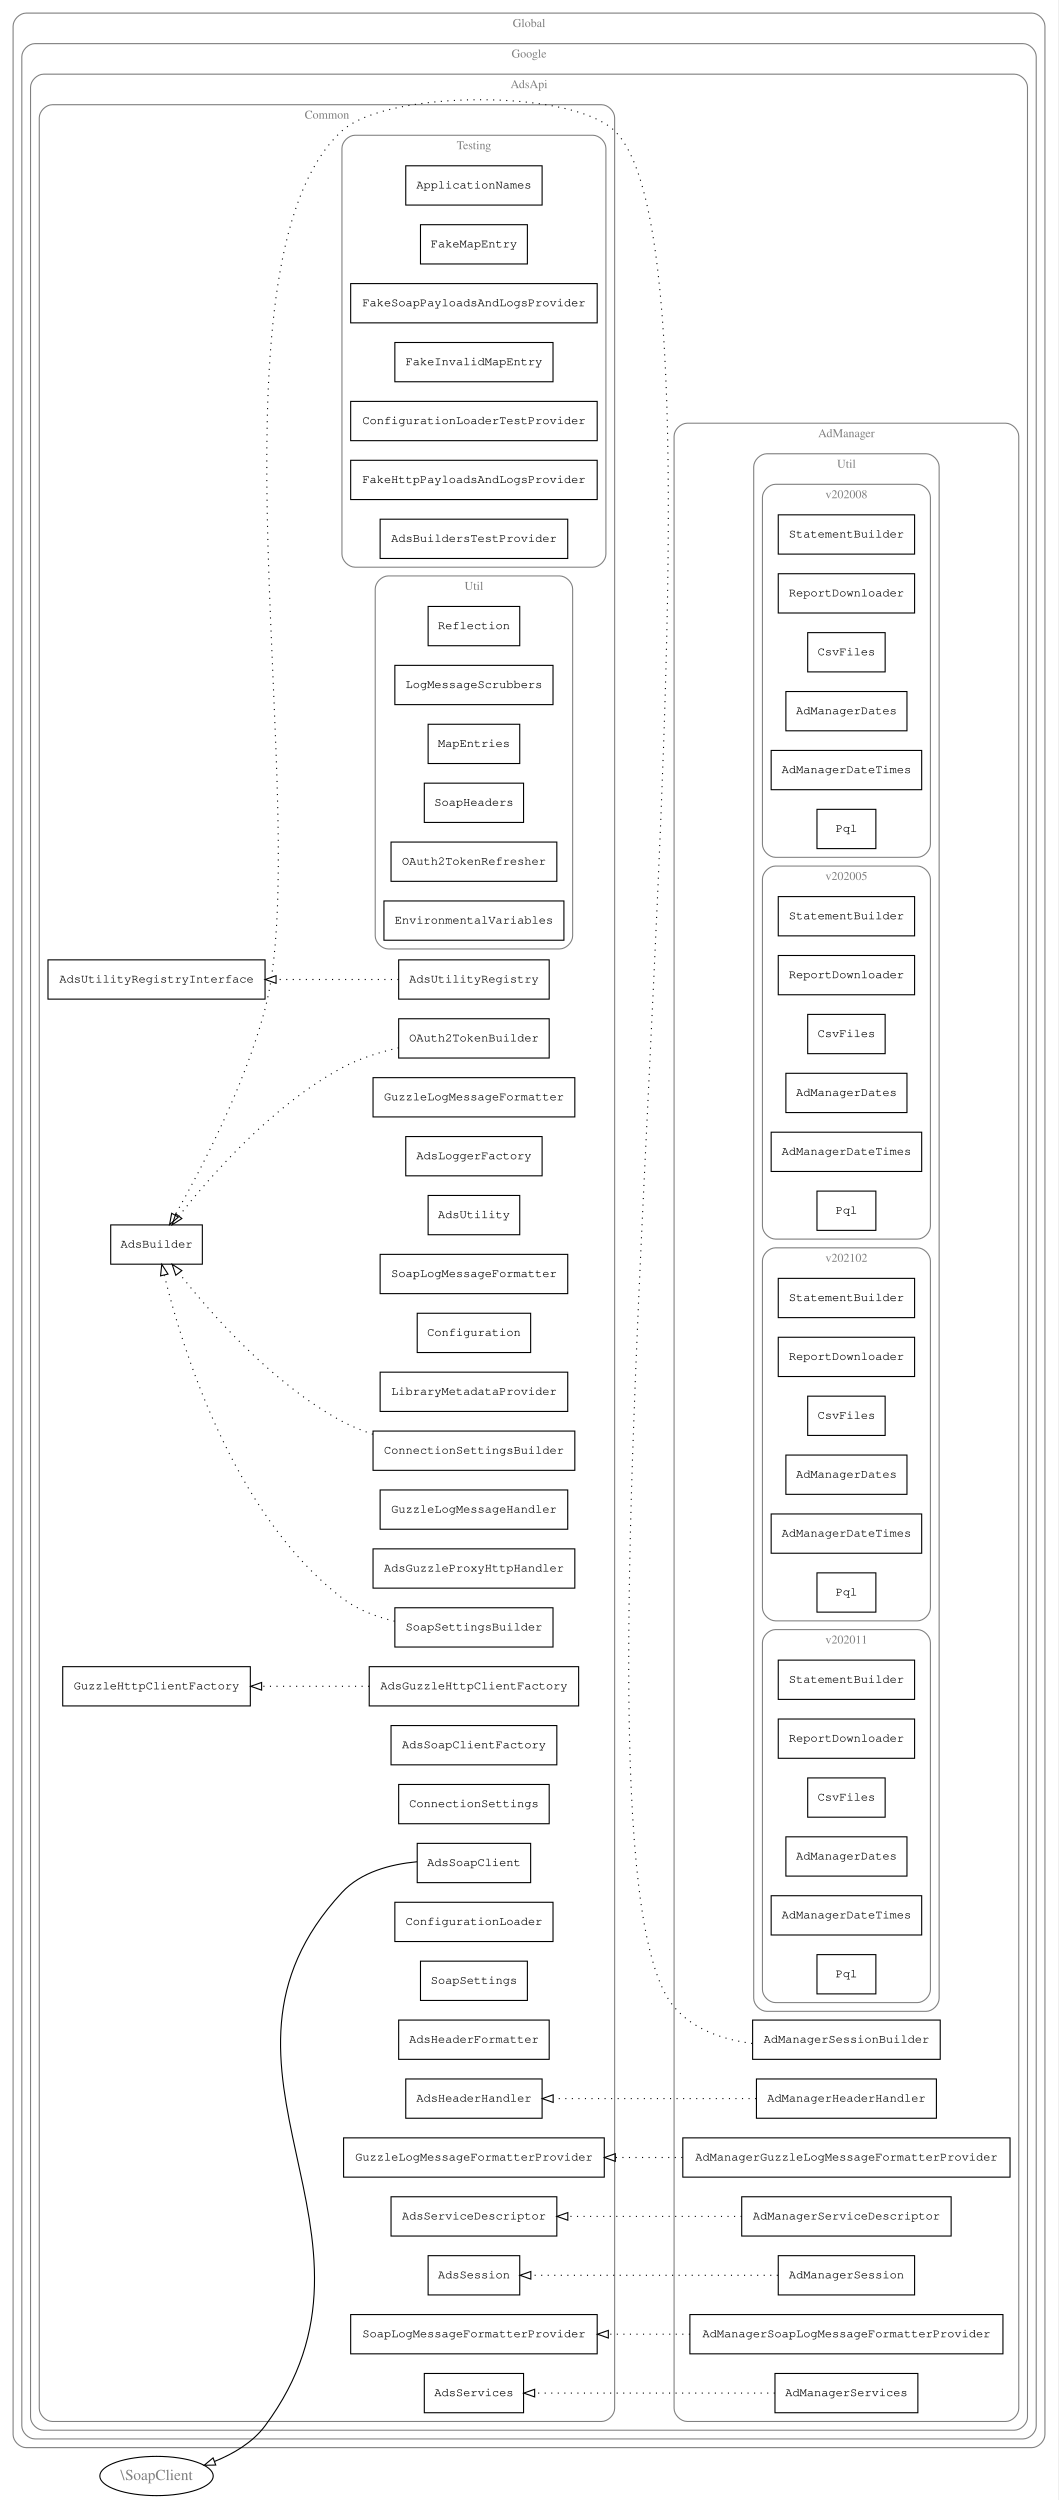
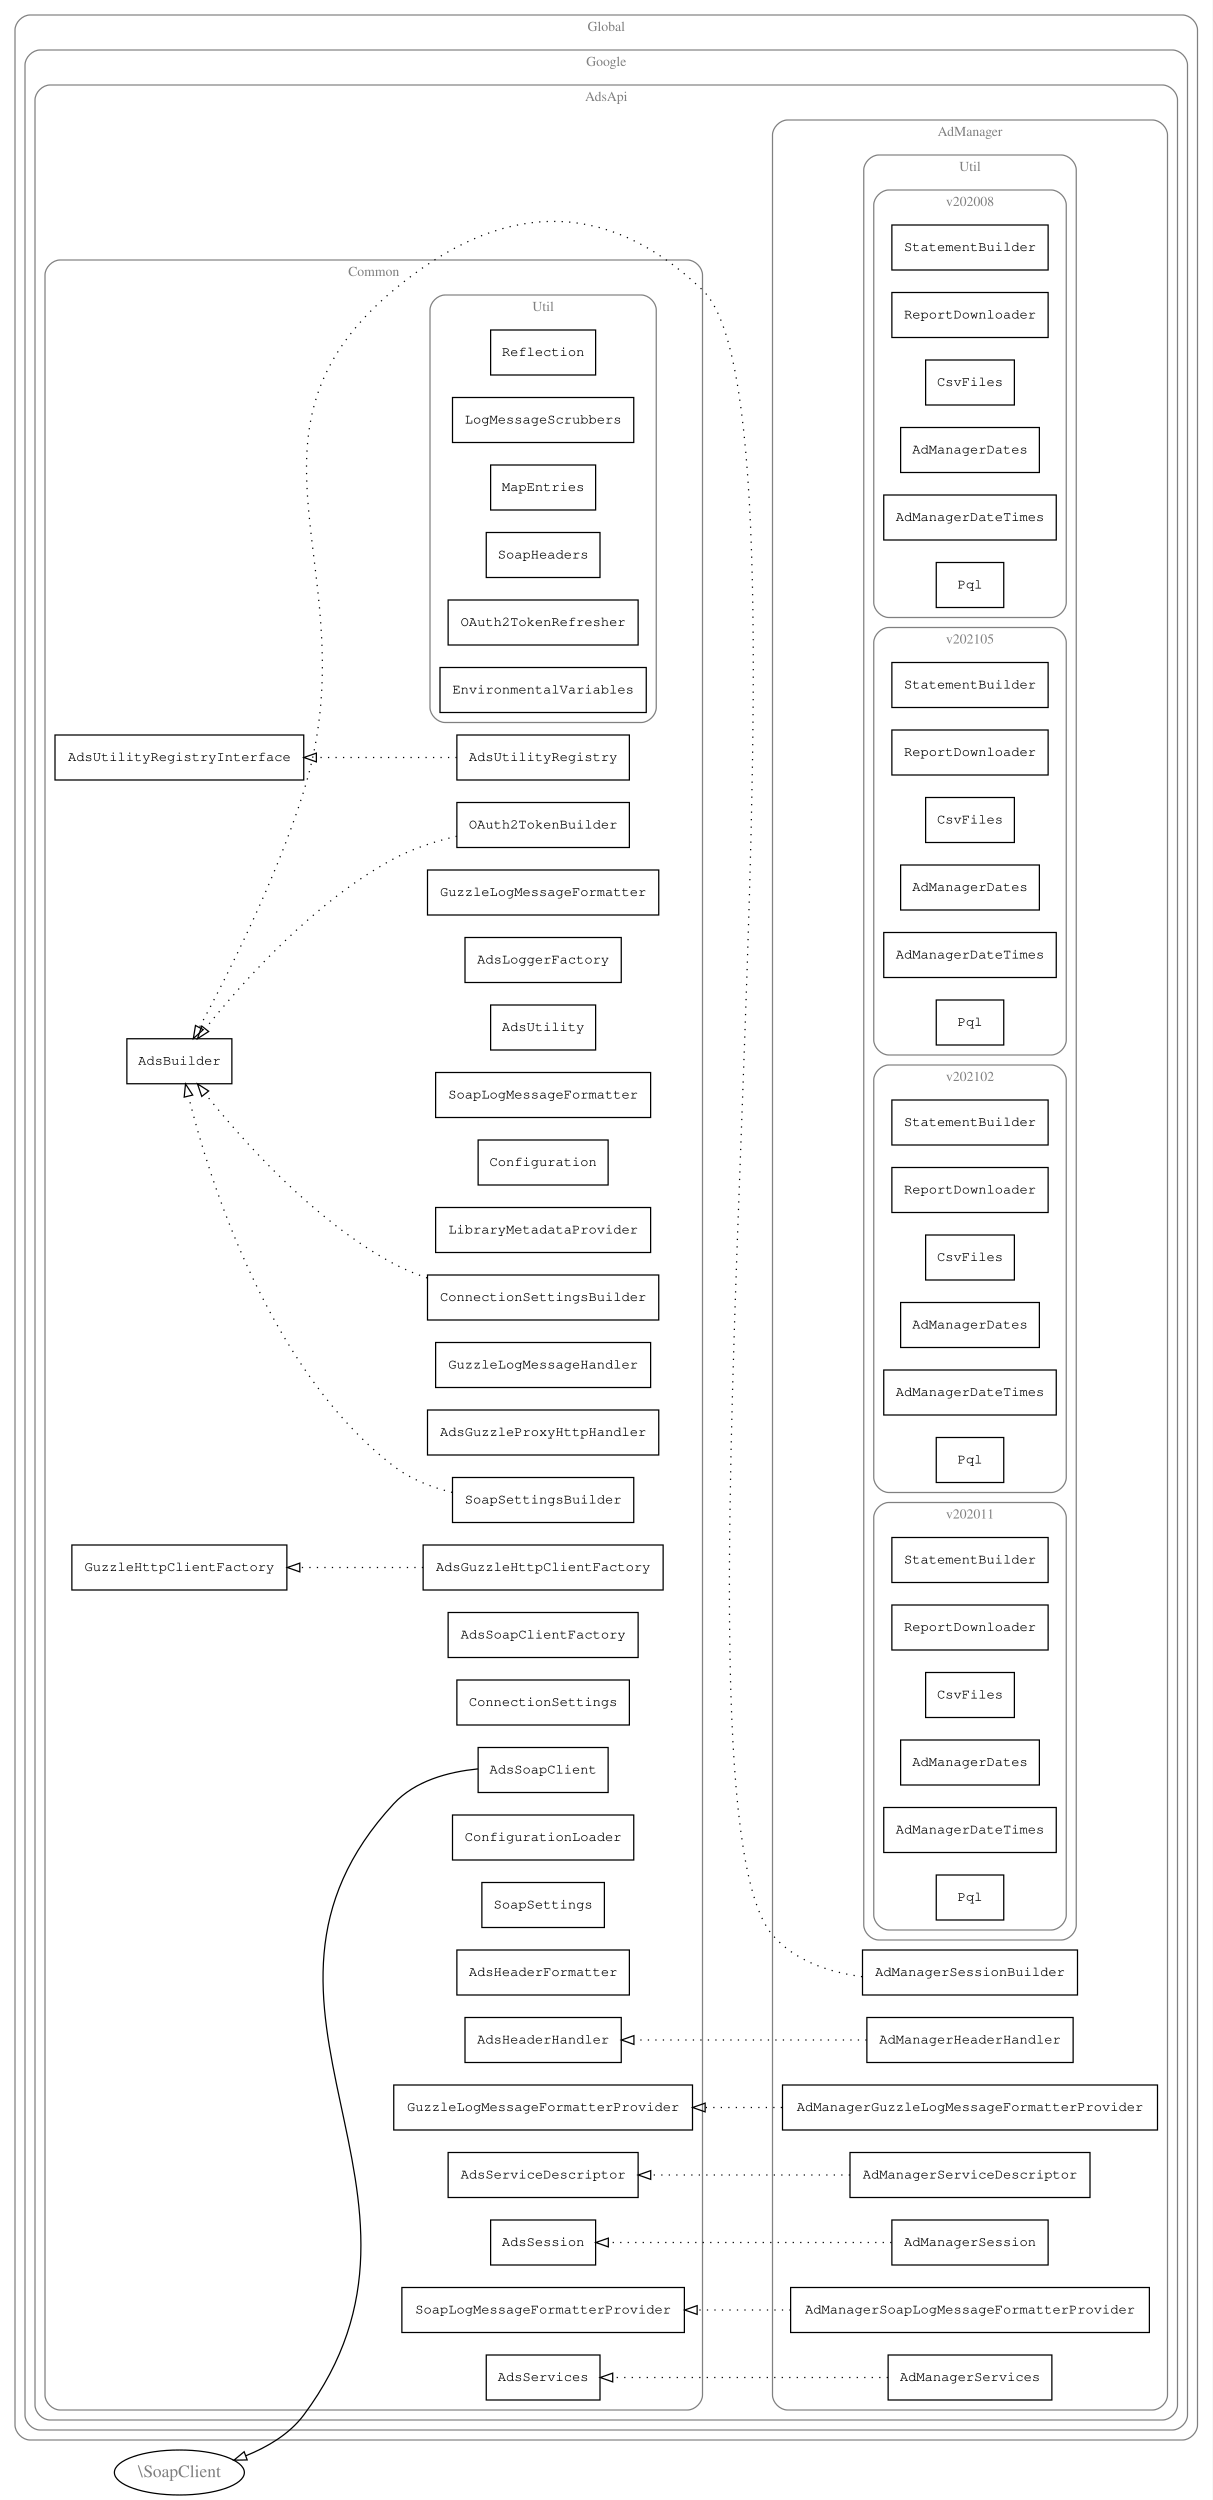
- <svg xmlns="http://www.w3.org/2000/svg" width="970pt" height="2292pt" viewBox="0.00 0.00 970.00 2292.00">
-   <g id="graph0" class="graph" transform="scale(1 1) rotate(0) translate(4 2288)">
-     <polygon fill="white" stroke="transparent" points="-4,4 -4,-2288 966,-2288 966,4 -4,4" />
+ <svg xmlns="http://www.w3.org/2000/svg" width="970pt" height="2000pt" viewBox="0.00 0.00 970.00 2000.00">
+   <g id="graph0" class="graph" transform="scale(1 1) rotate(0) translate(4 1996)">
+     <polygon fill="white" stroke="transparent" points="-4,4 -4,-1996 966,-1996 966,4 -4,4" />
    <g id="clust1" class="cluster">
-       <path fill="none" stroke="gray" d="M20,-44C20,-44 942,-44 942,-44 948,-44 954,-50 954,-56 954,-56 954,-2264 954,-2264 954,-2270 948,-2276 942,-2276 942,-2276 20,-2276 20,-2276 14,-2276 8,-2270 8,-2264 8,-2264 8,-56 8,-56 8,-50 14,-44 20,-44" />
-       <text text-anchor="middle" x="481" y="-2263.2" font-family="Times,serif" font-size="11.00" fill="gray">Global</text>
+       <path fill="none" stroke="gray" d="M20,-44C20,-44 942,-44 942,-44 948,-44 954,-50 954,-56 954,-56 954,-1972 954,-1972 954,-1978 948,-1984 942,-1984 942,-1984 20,-1984 20,-1984 14,-1984 8,-1978 8,-1972 8,-1972 8,-56 8,-56 8,-50 14,-44 20,-44" />
+       <text text-anchor="middle" x="481" y="-1971.2" font-family="Times,serif" font-size="11.00" fill="gray">Global</text>
    </g>
    <g id="clust2" class="cluster">
-       <path fill="none" stroke="gray" d="M28,-52C28,-52 934,-52 934,-52 940,-52 946,-58 946,-64 946,-64 946,-2236 946,-2236 946,-2242 940,-2248 934,-2248 934,-2248 28,-2248 28,-2248 22,-2248 16,-2242 16,-2236 16,-2236 16,-64 16,-64 16,-58 22,-52 28,-52" />
-       <text text-anchor="middle" x="481" y="-2235.2" font-family="Times,serif" font-size="11.00" fill="gray">Google</text>
+       <path fill="none" stroke="gray" d="M28,-52C28,-52 934,-52 934,-52 940,-52 946,-58 946,-64 946,-64 946,-1944 946,-1944 946,-1950 940,-1956 934,-1956 934,-1956 28,-1956 28,-1956 22,-1956 16,-1950 16,-1944 16,-1944 16,-64 16,-64 16,-58 22,-52 28,-52" />
+       <text text-anchor="middle" x="481" y="-1943.2" font-family="Times,serif" font-size="11.00" fill="gray">Google</text>
    </g>
    <g id="clust3" class="cluster">
-       <path fill="none" stroke="gray" d="M36,-60C36,-60 926,-60 926,-60 932,-60 938,-66 938,-72 938,-72 938,-2208 938,-2208 938,-2214 932,-2220 926,-2220 926,-2220 36,-2220 36,-2220 30,-2220 24,-2214 24,-2208 24,-2208 24,-72 24,-72 24,-66 30,-60 36,-60" />
-       <text text-anchor="middle" x="481" y="-2207.2" font-family="Times,serif" font-size="11.00" fill="gray">AdsApi</text>
+       <path fill="none" stroke="gray" d="M36,-60C36,-60 926,-60 926,-60 932,-60 938,-66 938,-72 938,-72 938,-1916 938,-1916 938,-1922 932,-1928 926,-1928 926,-1928 36,-1928 36,-1928 30,-1928 24,-1922 24,-1916 24,-1916 24,-72 24,-72 24,-66 30,-60 36,-60" />
+       <text text-anchor="middle" x="481" y="-1915.2" font-family="Times,serif" font-size="11.00" fill="gray">AdsApi</text>
    </g>
    <g id="clust4" class="cluster">
      <path fill="none" stroke="gray" d="M626,-68C626,-68 918,-68 918,-68 924,-68 930,-74 930,-80 930,-80 930,-1888 930,-1888 930,-1894 924,-1900 918,-1900 918,-1900 626,-1900 626,-1900 620,-1900 614,-1894 614,-1888 614,-1888 614,-80 614,-80 614,-74 620,-68 626,-68" />
      <text text-anchor="middle" x="772" y="-1887.2" font-family="Times,serif" font-size="11.00" fill="gray">AdManager</text>
    </g>
    <g id="clust5" class="cluster">
      <path fill="none" stroke="gray" d="M699,-444C699,-444 845,-444 845,-444 851,-444 857,-450 857,-456 857,-456 857,-1860 857,-1860 857,-1866 851,-1872 845,-1872 845,-1872 699,-1872 699,-1872 693,-1872 687,-1866 687,-1860 687,-1860 687,-456 687,-456 687,-450 693,-444 699,-444" />
      <text text-anchor="middle" x="772" y="-1859.2" font-family="Times,serif" font-size="11.00" fill="gray">Util</text>
    </g>
    <g id="clust6" class="cluster">
      <path fill="none" stroke="gray" d="M707,-1502C707,-1502 837,-1502 837,-1502 843,-1502 849,-1508 849,-1514 849,-1514 849,-1832 849,-1832 849,-1838 843,-1844 837,-1844 837,-1844 707,-1844 707,-1844 701,-1844 695,-1838 695,-1832 695,-1832 695,-1514 695,-1514 695,-1508 701,-1502 707,-1502" />
      <text text-anchor="middle" x="772" y="-1831.2" font-family="Times,serif" font-size="11.00" fill="gray">v202008</text>
    </g>
    <g id="clust7" class="cluster">
      <path fill="none" stroke="gray" d="M707,-1152C707,-1152 837,-1152 837,-1152 843,-1152 849,-1158 849,-1164 849,-1164 849,-1482 849,-1482 849,-1488 843,-1494 837,-1494 837,-1494 707,-1494 707,-1494 701,-1494 695,-1488 695,-1482 695,-1482 695,-1164 695,-1164 695,-1158 701,-1152 707,-1152" />
-       <text text-anchor="middle" x="772" y="-1481.2" font-family="Times,serif" font-size="11.00" fill="gray">v202005</text>
+       <text text-anchor="middle" x="772" y="-1481.2" font-family="Times,serif" font-size="11.00" fill="gray">v202105</text>
    </g>
    <g id="clust8" class="cluster">
      <path fill="none" stroke="gray" d="M707,-802C707,-802 837,-802 837,-802 843,-802 849,-808 849,-814 849,-814 849,-1132 849,-1132 849,-1138 843,-1144 837,-1144 837,-1144 707,-1144 707,-1144 701,-1144 695,-1138 695,-1132 695,-1132 695,-814 695,-814 695,-808 701,-802 707,-802" />
      <text text-anchor="middle" x="772" y="-1131.2" font-family="Times,serif" font-size="11.00" fill="gray">v202102</text>
    </g>
    <g id="clust9" class="cluster">
      <path fill="none" stroke="gray" d="M707,-452C707,-452 837,-452 837,-452 843,-452 849,-458 849,-464 849,-464 849,-782 849,-782 849,-788 843,-794 837,-794 837,-794 707,-794 707,-794 701,-794 695,-788 695,-782 695,-782 695,-464 695,-464 695,-458 701,-452 707,-452" />
      <text text-anchor="middle" x="772" y="-781.2" font-family="Times,serif" font-size="11.00" fill="gray">v202011</text>
    </g>
    <g id="clust10" class="cluster">
-       <path fill="none" stroke="gray" d="M44,-68C44,-68 547.5,-68 547.5,-68 553.5,-68 559.5,-74 559.5,-80 559.5,-80 559.5,-2180 559.5,-2180 559.5,-2186 553.5,-2192 547.5,-2192 547.5,-2192 44,-2192 44,-2192 38,-2192 32,-2186 32,-2180 32,-2180 32,-80 32,-80 32,-74 38,-68 44,-68" />
-       <text text-anchor="middle" x="295.75" y="-2179.2" font-family="Times,serif" font-size="11.00" fill="gray">Common</text>
+       <path fill="none" stroke="gray" d="M44,-68C44,-68 546,-68 546,-68 552,-68 558,-74 558,-80 558,-80 558,-1776 558,-1776 558,-1782 552,-1788 546,-1788 546,-1788 44,-1788 44,-1788 38,-1788 32,-1782 32,-1776 32,-1776 32,-80 32,-80 32,-74 38,-68 44,-68" />
+       <text text-anchor="middle" x="295" y="-1775.2" font-family="Times,serif" font-size="11.00" fill="gray">Common</text>
    </g>
    <g id="clust11" class="cluster">
-       <path fill="none" stroke="gray" d="M321.5,-1768C321.5,-1768 539.5,-1768 539.5,-1768 545.5,-1768 551.5,-1774 551.5,-1780 551.5,-1780 551.5,-2152 551.5,-2152 551.5,-2158 545.5,-2164 539.5,-2164 539.5,-2164 321.5,-2164 321.5,-2164 315.5,-2164 309.5,-2158 309.5,-2152 309.5,-2152 309.5,-1780 309.5,-1780 309.5,-1774 315.5,-1768 321.5,-1768" />
-       <text text-anchor="middle" x="430.5" y="-2151.2" font-family="Times,serif" font-size="11.00" fill="gray">Testing</text>
-     </g>
-     <g id="clust12" class="cluster">
      <path fill="none" stroke="gray" d="M352,-1418C352,-1418 509,-1418 509,-1418 515,-1418 521,-1424 521,-1430 521,-1430 521,-1748 521,-1748 521,-1754 515,-1760 509,-1760 509,-1760 352,-1760 352,-1760 346,-1760 340,-1754 340,-1748 340,-1748 340,-1430 340,-1430 340,-1424 346,-1418 352,-1418" />
      <text text-anchor="middle" x="430.5" y="-1747.2" font-family="Times,serif" font-size="11.00" fill="gray">Util</text>
    </g>
    <g id="node1" class="node">
      <polygon fill="none" stroke="black" points="834.5,-1816 709.5,-1816 709.5,-1780 834.5,-1780 834.5,-1816" />
      <text text-anchor="middle" x="772" y="-1795.2" font-family="Courier,monospace" font-size="11.00">StatementBuilder</text>
    </g>
    <g id="node2" class="node">
      <polygon fill="none" stroke="black" points="834.5,-1762 709.5,-1762 709.5,-1726 834.5,-1726 834.5,-1762" />
      <text text-anchor="middle" x="772" y="-1741.2" font-family="Courier,monospace" font-size="11.00">ReportDownloader</text>
    </g>
    <g id="node3" class="node">
      <polygon fill="none" stroke="black" points="807.5,-1708 736.5,-1708 736.5,-1672 807.5,-1672 807.5,-1708" />
      <text text-anchor="middle" x="772" y="-1687.2" font-family="Courier,monospace" font-size="11.00">CsvFiles</text>
    </g>
    <g id="node4" class="node">
      <polygon fill="none" stroke="black" points="827.5,-1654 716.5,-1654 716.5,-1618 827.5,-1618 827.5,-1654" />
      <text text-anchor="middle" x="772" y="-1633.2" font-family="Courier,monospace" font-size="11.00">AdManagerDates</text>
    </g>
    <g id="node5" class="node">
      <polygon fill="none" stroke="black" points="841,-1600 703,-1600 703,-1564 841,-1564 841,-1600" />
      <text text-anchor="middle" x="772" y="-1579.2" font-family="Courier,monospace" font-size="11.00">AdManagerDateTimes</text>
    </g>
    <g id="node6" class="node">
      <polygon fill="none" stroke="black" points="799,-1546 745,-1546 745,-1510 799,-1510 799,-1546" />
      <text text-anchor="middle" x="772" y="-1525.2" font-family="Courier,monospace" font-size="11.00">Pql</text>
    </g>
    <g id="node7" class="node">
      <polygon fill="none" stroke="black" points="834.5,-1466 709.5,-1466 709.5,-1430 834.5,-1430 834.5,-1466" />
      <text text-anchor="middle" x="772" y="-1445.2" font-family="Courier,monospace" font-size="11.00">StatementBuilder</text>
    </g>
    <g id="node8" class="node">
      <polygon fill="none" stroke="black" points="834.5,-1412 709.5,-1412 709.5,-1376 834.5,-1376 834.5,-1412" />
      <text text-anchor="middle" x="772" y="-1391.2" font-family="Courier,monospace" font-size="11.00">ReportDownloader</text>
    </g>
    <g id="node9" class="node">
      <polygon fill="none" stroke="black" points="807.5,-1358 736.5,-1358 736.5,-1322 807.5,-1322 807.5,-1358" />
      <text text-anchor="middle" x="772" y="-1337.2" font-family="Courier,monospace" font-size="11.00">CsvFiles</text>
    </g>
    <g id="node10" class="node">
      <polygon fill="none" stroke="black" points="827.5,-1304 716.5,-1304 716.5,-1268 827.5,-1268 827.5,-1304" />
      <text text-anchor="middle" x="772" y="-1283.2" font-family="Courier,monospace" font-size="11.00">AdManagerDates</text>
    </g>
    <g id="node11" class="node">
      <polygon fill="none" stroke="black" points="841,-1250 703,-1250 703,-1214 841,-1214 841,-1250" />
      <text text-anchor="middle" x="772" y="-1229.2" font-family="Courier,monospace" font-size="11.00">AdManagerDateTimes</text>
    </g>
    <g id="node12" class="node">
      <polygon fill="none" stroke="black" points="799,-1196 745,-1196 745,-1160 799,-1160 799,-1196" />
      <text text-anchor="middle" x="772" y="-1175.2" font-family="Courier,monospace" font-size="11.00">Pql</text>
    </g>
    <g id="node13" class="node">
      <polygon fill="none" stroke="black" points="834.5,-1116 709.5,-1116 709.5,-1080 834.5,-1080 834.5,-1116" />
      <text text-anchor="middle" x="772" y="-1095.2" font-family="Courier,monospace" font-size="11.00">StatementBuilder</text>
    </g>
    <g id="node14" class="node">
      <polygon fill="none" stroke="black" points="834.5,-1062 709.5,-1062 709.5,-1026 834.5,-1026 834.5,-1062" />
      <text text-anchor="middle" x="772" y="-1041.2" font-family="Courier,monospace" font-size="11.00">ReportDownloader</text>
    </g>
    <g id="node15" class="node">
      <polygon fill="none" stroke="black" points="807.5,-1008 736.5,-1008 736.5,-972 807.5,-972 807.5,-1008" />
      <text text-anchor="middle" x="772" y="-987.2" font-family="Courier,monospace" font-size="11.00">CsvFiles</text>
    </g>
    <g id="node16" class="node">
      <polygon fill="none" stroke="black" points="827.5,-954 716.5,-954 716.5,-918 827.5,-918 827.5,-954" />
      <text text-anchor="middle" x="772" y="-933.2" font-family="Courier,monospace" font-size="11.00">AdManagerDates</text>
    </g>
    <g id="node17" class="node">
      <polygon fill="none" stroke="black" points="841,-900 703,-900 703,-864 841,-864 841,-900" />
      <text text-anchor="middle" x="772" y="-879.2" font-family="Courier,monospace" font-size="11.00">AdManagerDateTimes</text>
    </g>
    <g id="node18" class="node">
      <polygon fill="none" stroke="black" points="799,-846 745,-846 745,-810 799,-810 799,-846" />
      <text text-anchor="middle" x="772" y="-825.2" font-family="Courier,monospace" font-size="11.00">Pql</text>
    </g>
    <g id="node19" class="node">
      <polygon fill="none" stroke="black" points="834.5,-766 709.5,-766 709.5,-730 834.5,-730 834.5,-766" />
      <text text-anchor="middle" x="772" y="-745.2" font-family="Courier,monospace" font-size="11.00">StatementBuilder</text>
    </g>
    <g id="node20" class="node">
      <polygon fill="none" stroke="black" points="834.5,-712 709.5,-712 709.5,-676 834.5,-676 834.5,-712" />
      <text text-anchor="middle" x="772" y="-691.2" font-family="Courier,monospace" font-size="11.00">ReportDownloader</text>
    </g>
    <g id="node21" class="node">
      <polygon fill="none" stroke="black" points="807.5,-658 736.5,-658 736.5,-622 807.5,-622 807.5,-658" />
      <text text-anchor="middle" x="772" y="-637.2" font-family="Courier,monospace" font-size="11.00">CsvFiles</text>
    </g>
    <g id="node22" class="node">
      <polygon fill="none" stroke="black" points="827.5,-604 716.5,-604 716.5,-568 827.5,-568 827.5,-604" />
      <text text-anchor="middle" x="772" y="-583.2" font-family="Courier,monospace" font-size="11.00">AdManagerDates</text>
    </g>
    <g id="node23" class="node">
      <polygon fill="none" stroke="black" points="841,-550 703,-550 703,-514 841,-514 841,-550" />
      <text text-anchor="middle" x="772" y="-529.2" font-family="Courier,monospace" font-size="11.00">AdManagerDateTimes</text>
    </g>
    <g id="node24" class="node">
      <polygon fill="none" stroke="black" points="799,-496 745,-496 745,-460 799,-460 799,-496" />
      <text text-anchor="middle" x="772" y="-475.2" font-family="Courier,monospace" font-size="11.00">Pql</text>
    </g>
    <g id="node25" class="node">
      <polygon fill="none" stroke="black" points="922,-328 622,-328 622,-292 922,-292 922,-328" />
      <text text-anchor="middle" x="772" y="-307.2" font-family="Courier,monospace" font-size="11.00">AdManagerGuzzleLogMessageFormatterProvider</text>
    </g>
-     <g id="node72" class="node">
+     <g id="node65" class="node">
      <polygon fill="none" stroke="black" points="550,-328 311,-328 311,-292 550,-292 550,-328" />
      <text text-anchor="middle" x="430.5" y="-307.2" font-family="Courier,monospace" font-size="11.00">GuzzleLogMessageFormatterProvider</text>
    </g>
    <g id="edge1" class="edge">
      <path fill="none" stroke="black" stroke-dasharray="1,5" d="M621.6,-310C601.13,-310 580.26,-310 560.2,-310" />
      <polygon fill="none" stroke="black" points="560.11,-306.5 550.11,-310 560.11,-313.5 560.11,-306.5" />
    </g>
    <g id="node26" class="node">
      <polygon fill="none" stroke="black" points="868,-274 676,-274 676,-238 868,-238 868,-274" />
      <text text-anchor="middle" x="772" y="-253.2" font-family="Courier,monospace" font-size="11.00">AdManagerServiceDescriptor</text>
    </g>
-     <g id="node67" class="node">
+     <g id="node60" class="node">
      <polygon fill="none" stroke="black" points="506.5,-274 354.5,-274 354.5,-238 506.5,-238 506.5,-274" />
      <text text-anchor="middle" x="430.5" y="-253.2" font-family="Courier,monospace" font-size="11.00">AdsServiceDescriptor</text>
    </g>
    <g id="edge2" class="edge">
      <path fill="none" stroke="black" stroke-dasharray="1,5" d="M675.98,-256C625.98,-256 565.18,-256 516.72,-256" />
      <polygon fill="none" stroke="black" points="516.57,-252.5 506.57,-256 516.57,-259.5 516.57,-252.5" />
    </g>
    <g id="node27" class="node">
      <polygon fill="none" stroke="black" points="834.5,-220 709.5,-220 709.5,-184 834.5,-184 834.5,-220" />
      <text text-anchor="middle" x="772" y="-199.2" font-family="Courier,monospace" font-size="11.00">AdManagerSession</text>
    </g>
-     <g id="node69" class="node">
+     <g id="node62" class="node">
      <polygon fill="none" stroke="black" points="472.5,-220 388.5,-220 388.5,-184 472.5,-184 472.5,-220" />
      <text text-anchor="middle" x="430.5" y="-199.2" font-family="Courier,monospace" font-size="11.00">AdsSession</text>
    </g>
    <g id="edge3" class="edge">
      <path fill="none" stroke="black" stroke-dasharray="1,5" d="M709.13,-202C644.22,-202 543.38,-202 482.77,-202" />
      <polygon fill="none" stroke="black" points="482.66,-198.5 472.66,-202 482.66,-205.5 482.66,-198.5" />
    </g>
    <g id="node28" class="node">
      <polygon fill="none" stroke="black" points="858,-436 686,-436 686,-400 858,-400 858,-436" />
      <text text-anchor="middle" x="772" y="-415.2" font-family="Courier,monospace" font-size="11.00">AdManagerSessionBuilder</text>
    </g>
-     <g id="node70" class="node">
+     <g id="node63" class="node">
      <polygon fill="none" stroke="black" points="181.5,-1165 97.5,-1165 97.5,-1129 181.5,-1129 181.5,-1165" />
      <text text-anchor="middle" x="139.5" y="-1144.2" font-family="Courier,monospace" font-size="11.00">AdsBuilder</text>
    </g>
    <g id="edge4" class="edge">
-       <path fill="none" stroke="black" stroke-dasharray="1,5" d="M685.59,-414.54C658.81,-418.08 631.66,-427.32 614,-448 489.82,-593.4 696.83,-2034.95 559.5,-2168 519.6,-2206.66 350.46,-2205.53 309.5,-2168 177.1,-2046.69 284.75,-1536.65 239,-1363 220.14,-1291.42 179.26,-1213.96 156.54,-1174.1" />
-       <polygon fill="none" stroke="black" points="159.48,-1172.18 151.45,-1165.27 153.41,-1175.68 159.48,-1172.18" />
+       <path fill="none" stroke="black" stroke-dasharray="1,5" d="M685.72,-414.65C658.95,-418.2 631.77,-427.42 614,-448 518.35,-558.77 663.67,-1662.74 558,-1764 478.74,-1839.96 395.2,-1834.43 311,-1764 172.11,-1647.83 292.99,-1535.84 239,-1363 216.87,-1292.16 177.14,-1214.11 155.52,-1174.04" />
+       <polygon fill="none" stroke="black" points="158.54,-1172.27 150.68,-1165.16 152.39,-1175.62 158.54,-1172.27" />
    </g>
    <g id="node29" class="node">
      <polygon fill="none" stroke="black" points="837.5,-112 706.5,-112 706.5,-76 837.5,-76 837.5,-112" />
      <text text-anchor="middle" x="772" y="-91.2" font-family="Courier,monospace" font-size="11.00">AdManagerServices</text>
    </g>
-     <g id="node65" class="node">
+     <g id="node58" class="node">
      <polygon fill="none" stroke="black" points="476,-112 385,-112 385,-76 476,-76 476,-112" />
      <text text-anchor="middle" x="430.5" y="-91.2" font-family="Courier,monospace" font-size="11.00">AdsServices</text>
    </g>
    <g id="edge5" class="edge">
      <path fill="none" stroke="black" stroke-dasharray="1,5" d="M706.34,-94C642.6,-94 546.26,-94 486.2,-94" />
      <polygon fill="none" stroke="black" points="486.16,-90.5 476.16,-94 486.16,-97.5 486.16,-90.5" />
    </g>
    <g id="node30" class="node">
      <polygon fill="none" stroke="black" points="854.5,-382 689.5,-382 689.5,-346 854.5,-346 854.5,-382" />
      <text text-anchor="middle" x="772" y="-361.2" font-family="Courier,monospace" font-size="11.00">AdManagerHeaderHandler</text>
    </g>
-     <g id="node68" class="node">
+     <g id="node61" class="node">
      <polygon fill="none" stroke="black" points="493,-382 368,-382 368,-346 493,-346 493,-382" />
      <text text-anchor="middle" x="430.5" y="-361.2" font-family="Courier,monospace" font-size="11.00">AdsHeaderHandler</text>
    </g>
    <g id="edge6" class="edge">
      <path fill="none" stroke="black" stroke-dasharray="1,5" d="M689.25,-364C632.57,-364 557.8,-364 503.39,-364" />
      <polygon fill="none" stroke="black" points="503.14,-360.5 493.14,-364 503.13,-367.5 503.14,-360.5" />
    </g>
    <g id="node31" class="node">
      <polygon fill="none" stroke="black" points="915.5,-166 628.5,-166 628.5,-130 915.5,-130 915.5,-166" />
      <text text-anchor="middle" x="772" y="-145.2" font-family="Courier,monospace" font-size="11.00">AdManagerSoapLogMessageFormatterProvider</text>
    </g>
-     <g id="node71" class="node">
+     <g id="node64" class="node">
      <polygon fill="none" stroke="black" points="543.5,-166 317.5,-166 317.5,-130 543.5,-130 543.5,-166" />
      <text text-anchor="middle" x="430.5" y="-145.2" font-family="Courier,monospace" font-size="11.00">SoapLogMessageFormatterProvider</text>
    </g>
    <g id="edge7" class="edge">
      <path fill="none" stroke="black" stroke-dasharray="1,5" d="M628.5,-148C603.73,-148 578.16,-148 553.99,-148" />
      <polygon fill="none" stroke="black" points="553.72,-144.5 543.72,-148 553.72,-151.5 553.72,-144.5" />
    </g>
    <g id="node32" class="node">
-       <polygon fill="none" stroke="black" points="493,-2136 368,-2136 368,-2100 493,-2100 493,-2136" />
-       <text text-anchor="middle" x="430.5" y="-2115.2" font-family="Courier,monospace" font-size="11.00">ApplicationNames</text>
-     </g>
-     <g id="node33" class="node">
-       <polygon fill="none" stroke="black" points="479.5,-2082 381.5,-2082 381.5,-2046 479.5,-2046 479.5,-2082" />
-       <text text-anchor="middle" x="430.5" y="-2061.2" font-family="Courier,monospace" font-size="11.00">FakeMapEntry</text>
-     </g>
-     <g id="node34" class="node">
-       <polygon fill="none" stroke="black" points="543.5,-2028 317.5,-2028 317.5,-1992 543.5,-1992 543.5,-2028" />
-       <text text-anchor="middle" x="430.5" y="-2007.2" font-family="Courier,monospace" font-size="11.00">FakeSoapPayloadsAndLogsProvider</text>
-     </g>
-     <g id="node35" class="node">
-       <polygon fill="none" stroke="black" points="503,-1974 358,-1974 358,-1938 503,-1938 503,-1974" />
-       <text text-anchor="middle" x="430.5" y="-1953.2" font-family="Courier,monospace" font-size="11.00">FakeInvalidMapEntry</text>
-     </g>
-     <g id="node36" class="node">
-       <polygon fill="none" stroke="black" points="543.5,-1920 317.5,-1920 317.5,-1884 543.5,-1884 543.5,-1920" />
-       <text text-anchor="middle" x="430.5" y="-1899.2" font-family="Courier,monospace" font-size="11.00">ConfigurationLoaderTestProvider</text>
-     </g>
-     <g id="node37" class="node">
-       <polygon fill="none" stroke="black" points="543.5,-1866 317.5,-1866 317.5,-1830 543.5,-1830 543.5,-1866" />
-       <text text-anchor="middle" x="430.5" y="-1845.2" font-family="Courier,monospace" font-size="11.00">FakeHttpPayloadsAndLogsProvider</text>
-     </g>
-     <g id="node38" class="node">
-       <polygon fill="none" stroke="black" points="516.5,-1812 344.5,-1812 344.5,-1776 516.5,-1776 516.5,-1812" />
-       <text text-anchor="middle" x="430.5" y="-1791.2" font-family="Courier,monospace" font-size="11.00">AdsBuildersTestProvider</text>
-     </g>
-     <g id="node39" class="node">
      <polygon fill="none" stroke="black" points="472.5,-1732 388.5,-1732 388.5,-1696 472.5,-1696 472.5,-1732" />
      <text text-anchor="middle" x="430.5" y="-1711.2" font-family="Courier,monospace" font-size="11.00">Reflection</text>
    </g>
-     <g id="node40" class="node">
+     <g id="node33" class="node">
      <polygon fill="none" stroke="black" points="503,-1678 358,-1678 358,-1642 503,-1642 503,-1678" />
      <text text-anchor="middle" x="430.5" y="-1657.2" font-family="Courier,monospace" font-size="11.00">LogMessageScrubbers</text>
    </g>
-     <g id="node41" class="node">
+     <g id="node34" class="node">
      <polygon fill="none" stroke="black" points="472.5,-1624 388.5,-1624 388.5,-1588 472.5,-1588 472.5,-1624" />
      <text text-anchor="middle" x="430.5" y="-1603.2" font-family="Courier,monospace" font-size="11.00">MapEntries</text>
    </g>
-     <g id="node42" class="node">
+     <g id="node35" class="node">
      <polygon fill="none" stroke="black" points="476,-1570 385,-1570 385,-1534 476,-1534 476,-1570" />
      <text text-anchor="middle" x="430.5" y="-1549.2" font-family="Courier,monospace" font-size="11.00">SoapHeaders</text>
    </g>
-     <g id="node43" class="node">
+     <g id="node36" class="node">
      <polygon fill="none" stroke="black" points="506.5,-1516 354.5,-1516 354.5,-1480 506.5,-1480 506.5,-1516" />
      <text text-anchor="middle" x="430.5" y="-1495.2" font-family="Courier,monospace" font-size="11.00">OAuth2TokenRefresher</text>
    </g>
-     <g id="node44" class="node">
+     <g id="node37" class="node">
      <polygon fill="none" stroke="black" points="513,-1462 348,-1462 348,-1426 513,-1426 513,-1462" />
      <text text-anchor="middle" x="430.5" y="-1441.2" font-family="Courier,monospace" font-size="11.00">EnvironmentalVariables</text>
    </g>
-     <g id="node45" class="node">
+     <g id="node38" class="node">
      <polygon fill="none" stroke="black" points="499.5,-1408 361.5,-1408 361.5,-1372 499.5,-1372 499.5,-1408" />
      <text text-anchor="middle" x="430.5" y="-1387.2" font-family="Courier,monospace" font-size="11.00">AdsUtilityRegistry</text>
    </g>
-     <g id="node66" class="node">
+     <g id="node59" class="node">
      <polygon fill="none" stroke="black" points="239,-1408 40,-1408 40,-1372 239,-1372 239,-1408" />
      <text text-anchor="middle" x="139.5" y="-1387.2" font-family="Courier,monospace" font-size="11.00">AdsUtilityRegistryInterface</text>
    </g>
    <g id="edge8" class="edge">
      <path fill="none" stroke="black" stroke-dasharray="1,5" d="M361.38,-1390C327.91,-1390 286.76,-1390 249.09,-1390" />
      <polygon fill="none" stroke="black" points="249.09,-1386.5 239.09,-1390 249.09,-1393.5 249.09,-1386.5" />
    </g>
-     <g id="node46" class="node">
+     <g id="node39" class="node">
      <polygon fill="none" stroke="black" points="499.5,-1354 361.5,-1354 361.5,-1318 499.5,-1318 499.5,-1354" />
      <text text-anchor="middle" x="430.5" y="-1333.2" font-family="Courier,monospace" font-size="11.00">OAuth2TokenBuilder</text>
    </g>
    <g id="edge9" class="edge">
-       <path fill="none" stroke="black" stroke-dasharray="1,5" d="M361.5,-1327.38C343.87,-1323.38 325.4,-1317.54 309.5,-1309 245.69,-1274.73 188.82,-1209.67 160.15,-1173.29" />
-       <polygon fill="none" stroke="black" points="162.71,-1170.88 153.81,-1165.13 157.18,-1175.17 162.71,-1170.88" />
-     </g>
-     <g id="node47" class="node">
+       <path fill="none" stroke="black" stroke-dasharray="1,5" d="M361.44,-1327.01C344.32,-1323.02 326.44,-1317.27 311,-1309 246.86,-1274.63 189.4,-1209.61 160.39,-1173.26" />
+       <polygon fill="none" stroke="black" points="162.91,-1170.8 153.98,-1165.1 157.41,-1175.13 162.91,-1170.8" />
+     </g>
+     <g id="node40" class="node">
      <polygon fill="none" stroke="black" points="523,-1300 338,-1300 338,-1264 523,-1264 523,-1300" />
      <text text-anchor="middle" x="430.5" y="-1279.2" font-family="Courier,monospace" font-size="11.00">GuzzleLogMessageFormatter</text>
    </g>
-     <g id="node48" class="node">
+     <g id="node41" class="node">
      <polygon fill="none" stroke="black" points="493,-1246 368,-1246 368,-1210 493,-1210 493,-1246" />
      <text text-anchor="middle" x="430.5" y="-1225.2" font-family="Courier,monospace" font-size="11.00">AdsLoggerFactory</text>
    </g>
-     <g id="node49" class="node">
+     <g id="node42" class="node">
      <polygon fill="none" stroke="black" points="472.5,-1192 388.5,-1192 388.5,-1156 472.5,-1156 472.5,-1192" />
      <text text-anchor="middle" x="430.5" y="-1171.2" font-family="Courier,monospace" font-size="11.00">AdsUtility</text>
    </g>
-     <g id="node50" class="node">
+     <g id="node43" class="node">
      <polygon fill="none" stroke="black" points="516.5,-1138 344.5,-1138 344.5,-1102 516.5,-1102 516.5,-1138" />
      <text text-anchor="middle" x="430.5" y="-1117.2" font-family="Courier,monospace" font-size="11.00">SoapLogMessageFormatter</text>
    </g>
-     <g id="node51" class="node">
+     <g id="node44" class="node">
      <polygon fill="none" stroke="black" points="482.5,-1084 378.5,-1084 378.5,-1048 482.5,-1048 482.5,-1084" />
      <text text-anchor="middle" x="430.5" y="-1063.2" font-family="Courier,monospace" font-size="11.00">Configuration</text>
    </g>
-     <g id="node52" class="node">
+     <g id="node45" class="node">
      <polygon fill="none" stroke="black" points="516.5,-1030 344.5,-1030 344.5,-994 516.5,-994 516.5,-1030" />
      <text text-anchor="middle" x="430.5" y="-1009.2" font-family="Courier,monospace" font-size="11.00">LibraryMetadataProvider</text>
    </g>
-     <g id="node53" class="node">
+     <g id="node46" class="node">
      <polygon fill="none" stroke="black" points="523,-976 338,-976 338,-940 523,-940 523,-976" />
      <text text-anchor="middle" x="430.5" y="-955.2" font-family="Courier,monospace" font-size="11.00">ConnectionSettingsBuilder</text>
    </g>
    <g id="edge10" class="edge">
-       <path fill="none" stroke="black" stroke-dasharray="1,5" d="M337.83,-973.11C327.98,-976.34 318.34,-980.25 309.5,-985 245.69,-1019.27 188.82,-1084.33 160.15,-1120.71" />
-       <polygon fill="none" stroke="black" points="157.18,-1118.83 153.81,-1128.87 162.71,-1123.12 157.18,-1118.83" />
-     </g>
-     <g id="node54" class="node">
+       <path fill="none" stroke="black" stroke-dasharray="1,5" d="M337.75,-973.65C328.46,-976.77 319.37,-980.52 311,-985 246.86,-1019.37 189.4,-1084.39 160.39,-1120.74" />
+       <polygon fill="none" stroke="black" points="157.41,-1118.87 153.98,-1128.9 162.91,-1123.2 157.41,-1118.87" />
+     </g>
+     <g id="node47" class="node">
      <polygon fill="none" stroke="black" points="516.5,-922 344.5,-922 344.5,-886 516.5,-886 516.5,-922" />
      <text text-anchor="middle" x="430.5" y="-901.2" font-family="Courier,monospace" font-size="11.00">GuzzleLogMessageHandler</text>
    </g>
-     <g id="node55" class="node">
+     <g id="node48" class="node">
      <polygon fill="none" stroke="black" points="523,-868 338,-868 338,-832 523,-832 523,-868" />
      <text text-anchor="middle" x="430.5" y="-847.2" font-family="Courier,monospace" font-size="11.00">AdsGuzzleProxyHttpHandler</text>
    </g>
-     <g id="node56" class="node">
+     <g id="node49" class="node">
      <polygon fill="none" stroke="black" points="503,-814 358,-814 358,-778 503,-778 503,-814" />
      <text text-anchor="middle" x="430.5" y="-793.2" font-family="Courier,monospace" font-size="11.00">SoapSettingsBuilder</text>
    </g>
    <g id="edge11" class="edge">
-       <path fill="none" stroke="black" stroke-dasharray="1,5" d="M357.78,-801.67C340.68,-805.72 323.38,-812.32 309.5,-823 208.72,-900.52 162.16,-1055.23 146.69,-1118.76" />
-       <polygon fill="none" stroke="black" points="143.2,-1118.31 144.31,-1128.84 150.02,-1119.91 143.2,-1118.31" />
-     </g>
-     <g id="node57" class="node">
+       <path fill="none" stroke="black" stroke-dasharray="1,5" d="M357.77,-802.08C341.18,-806.14 324.47,-812.65 311,-823 209.99,-900.62 162.64,-1055.27 146.84,-1118.78" />
+       <polygon fill="none" stroke="black" points="143.35,-1118.31 144.41,-1128.85 150.16,-1119.95 143.35,-1118.31" />
+     </g>
+     <g id="node50" class="node">
      <polygon fill="none" stroke="black" points="482.5,-598 378.5,-598 378.5,-562 482.5,-562 482.5,-598" />
      <text text-anchor="middle" x="430.5" y="-577.2" font-family="Courier,monospace" font-size="11.00">AdsSoapClient</text>
    </g>
-     <g id="node73" class="node">
+     <g id="node66" class="node">
      <ellipse fill="none" stroke="black" cx="139.5" cy="-18" rx="51.99" ry="18" />
      <text text-anchor="middle" x="139.5" y="-14.3" font-family="Times,serif" font-size="14.00" fill="gray">\SoapClient</text>
    </g>
    <g id="edge12" class="edge">
-       <path fill="none" stroke="black" d="M378.31,-581.14C354.12,-578.86 326.83,-571.74 309.5,-553 160.42,-391.79 369.87,-240.32 239,-64 227.66,-48.72 209.97,-38.34 192.7,-31.37" />
-       <polygon fill="none" stroke="black" points="193.78,-28.04 183.18,-27.84 191.34,-34.6 193.78,-28.04" />
-     </g>
-     <g id="node58" class="node">
+       <path fill="none" stroke="black" d="M378.36,-580.89C354.63,-578.5 327.98,-571.35 311,-553 161.83,-391.74 370.2,-240.2 239,-64 227.63,-48.74 209.94,-38.36 192.67,-31.39" />
+       <polygon fill="none" stroke="black" points="193.75,-28.06 183.16,-27.86 191.32,-34.62 193.75,-28.06" />
+     </g>
+     <g id="node51" class="node">
      <polygon fill="none" stroke="black" points="506.5,-706 354.5,-706 354.5,-670 506.5,-670 506.5,-706" />
      <text text-anchor="middle" x="430.5" y="-685.2" font-family="Courier,monospace" font-size="11.00">AdsSoapClientFactory</text>
    </g>
-     <g id="node59" class="node">
+     <g id="node52" class="node">
      <polygon fill="none" stroke="black" points="499.5,-652 361.5,-652 361.5,-616 499.5,-616 499.5,-652" />
      <text text-anchor="middle" x="430.5" y="-631.2" font-family="Courier,monospace" font-size="11.00">ConnectionSettings</text>
    </g>
-     <g id="node60" class="node">
+     <g id="node53" class="node">
      <polygon fill="none" stroke="black" points="526.5,-760 334.5,-760 334.5,-724 526.5,-724 526.5,-760" />
      <text text-anchor="middle" x="430.5" y="-739.2" font-family="Courier,monospace" font-size="11.00">AdsGuzzleHttpClientFactory</text>
    </g>
-     <g id="node64" class="node">
+     <g id="node57" class="node">
      <polygon fill="none" stroke="black" points="225.5,-760 53.5,-760 53.5,-724 225.5,-724 225.5,-760" />
      <text text-anchor="middle" x="139.5" y="-739.2" font-family="Courier,monospace" font-size="11.00">GuzzleHttpClientFactory</text>
    </g>
    <g id="edge13" class="edge">
      <path fill="none" stroke="black" stroke-dasharray="1,5" d="M334.47,-742C302.85,-742 267.64,-742 235.98,-742" />
      <polygon fill="none" stroke="black" points="235.84,-738.5 225.84,-742 235.84,-745.5 235.84,-738.5" />
    </g>
-     <g id="node61" class="node">
+     <g id="node54" class="node">
      <polygon fill="none" stroke="black" points="503,-544 358,-544 358,-508 503,-508 503,-544" />
      <text text-anchor="middle" x="430.5" y="-523.2" font-family="Courier,monospace" font-size="11.00">ConfigurationLoader</text>
    </g>
-     <g id="node62" class="node">
+     <g id="node55" class="node">
      <polygon fill="none" stroke="black" points="479.5,-490 381.5,-490 381.5,-454 479.5,-454 479.5,-490" />
      <text text-anchor="middle" x="430.5" y="-469.2" font-family="Courier,monospace" font-size="11.00">SoapSettings</text>
    </g>
-     <g id="node63" class="node">
+     <g id="node56" class="node">
      <polygon fill="none" stroke="black" points="499.5,-436 361.5,-436 361.5,-400 499.5,-400 499.5,-436" />
      <text text-anchor="middle" x="430.5" y="-415.2" font-family="Courier,monospace" font-size="11.00">AdsHeaderFormatter</text>
    </g>
  </g>
</svg>
